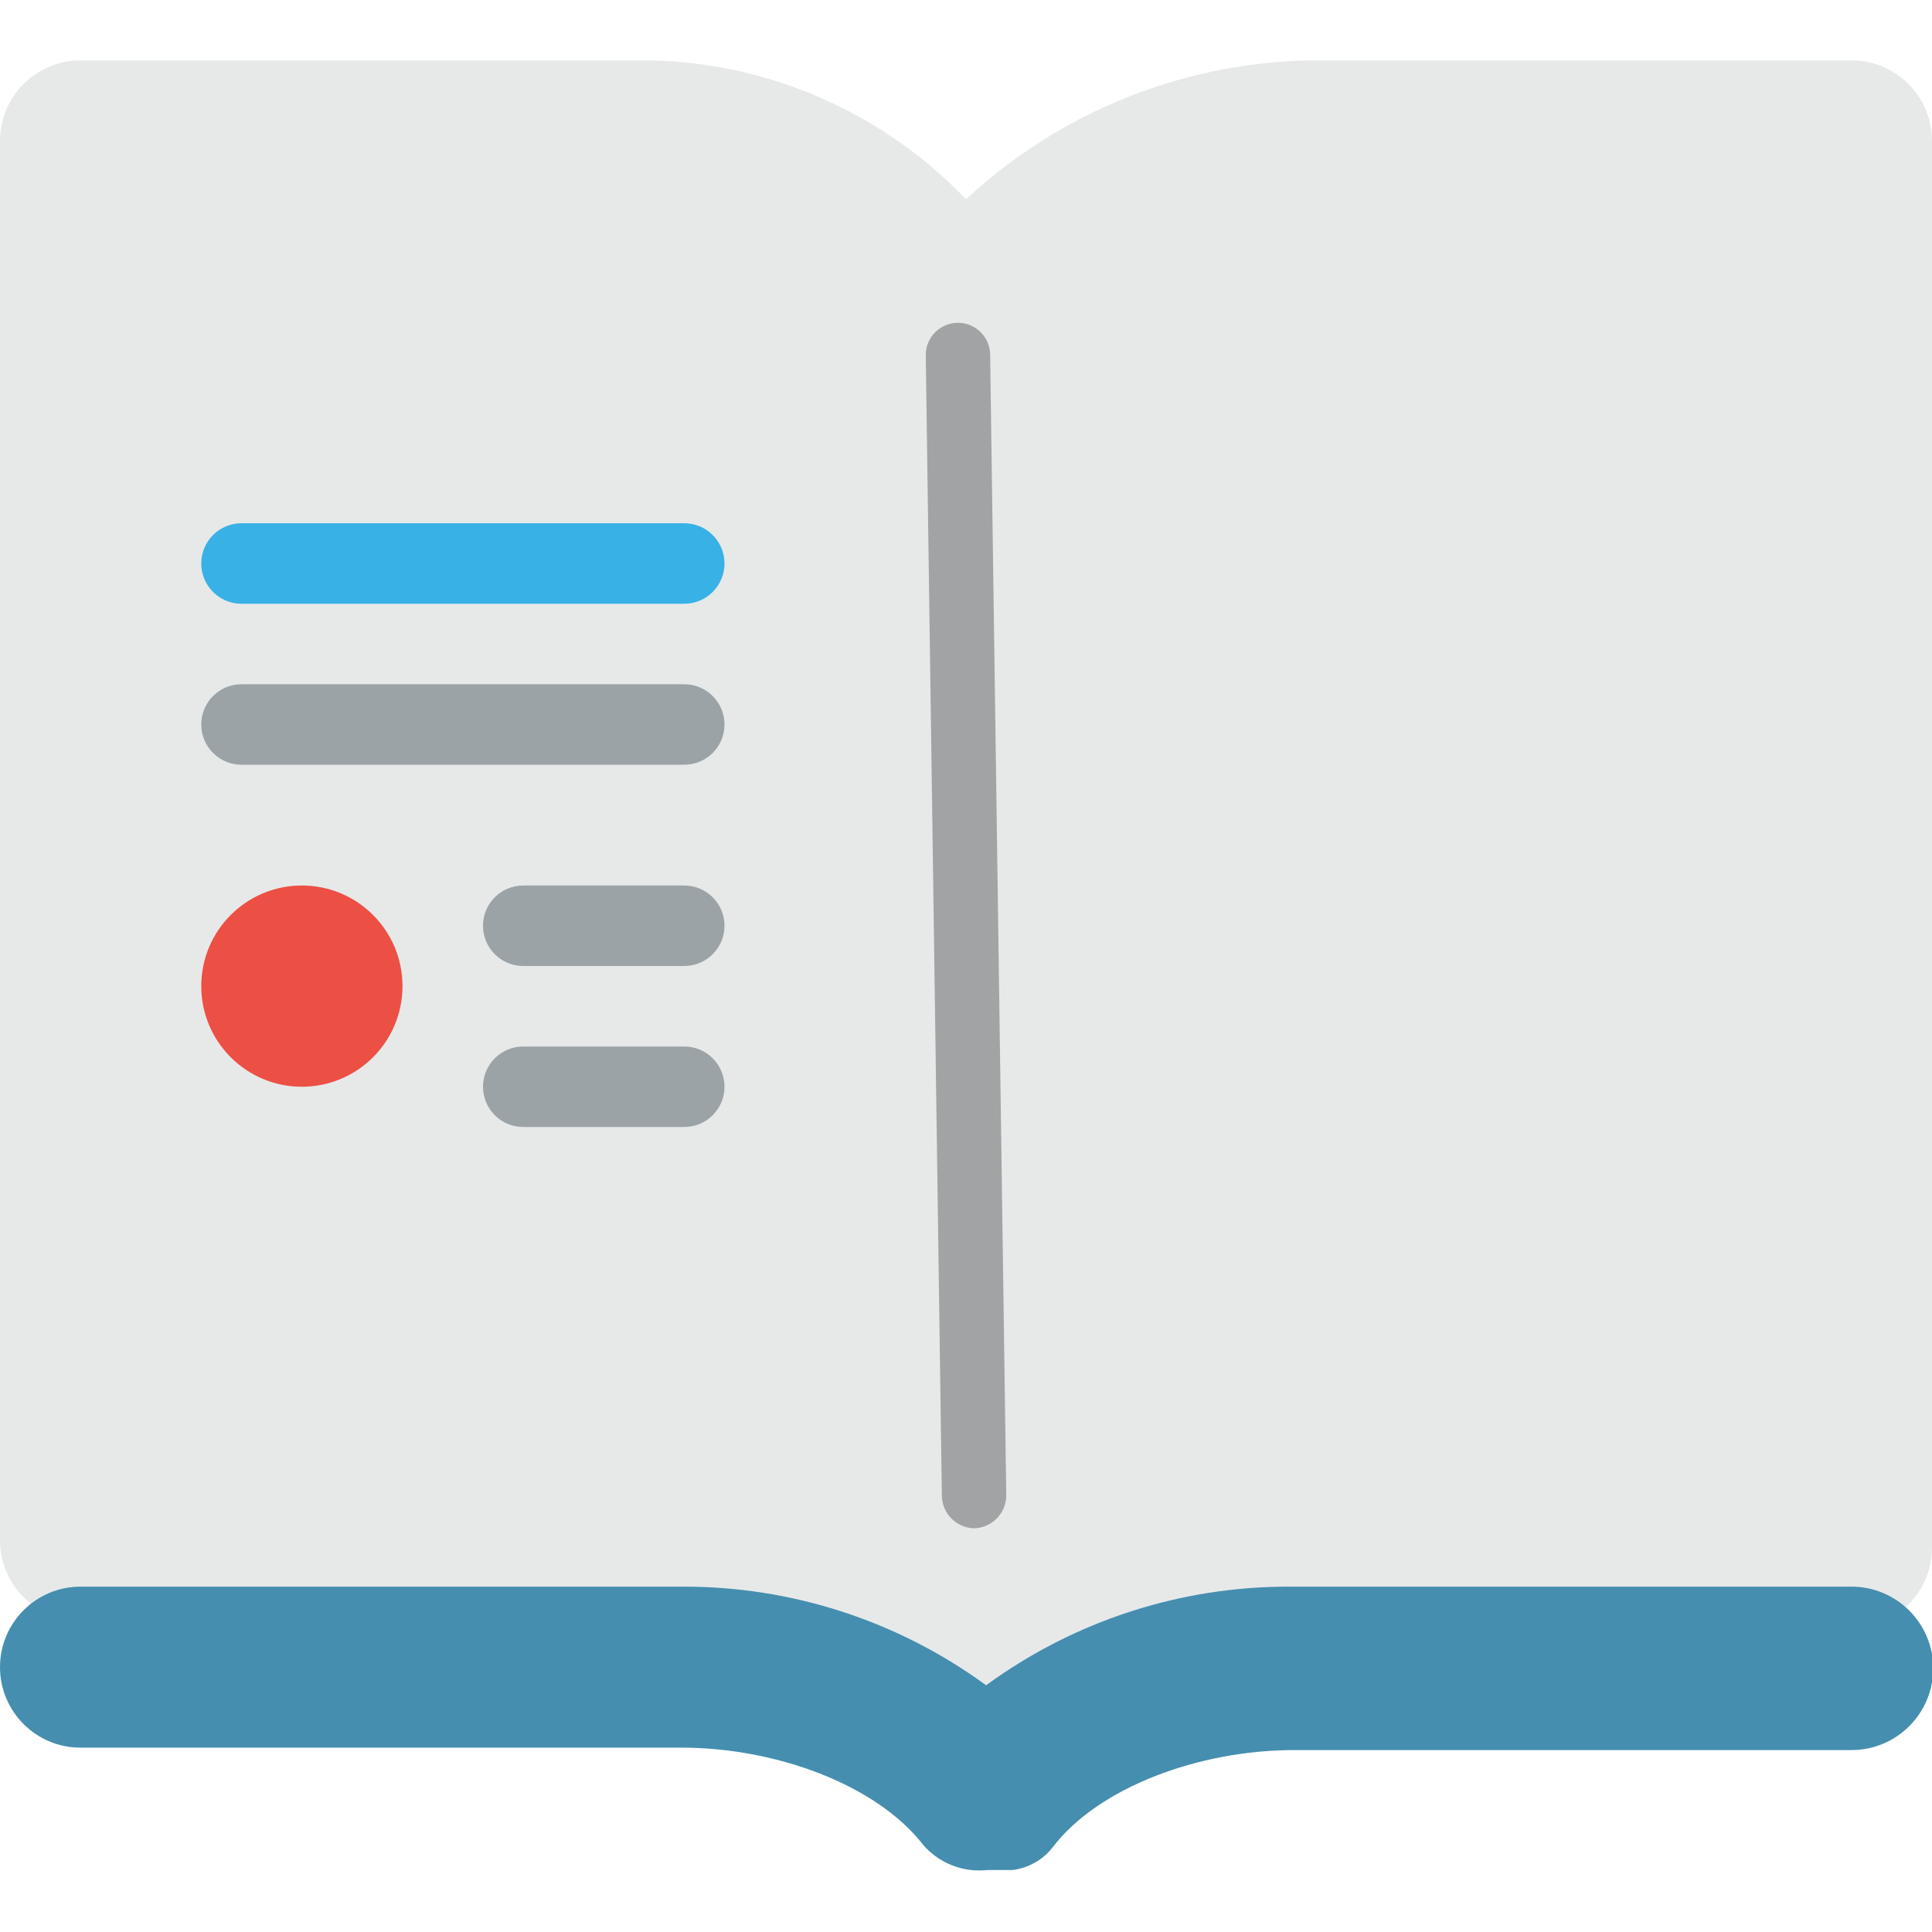
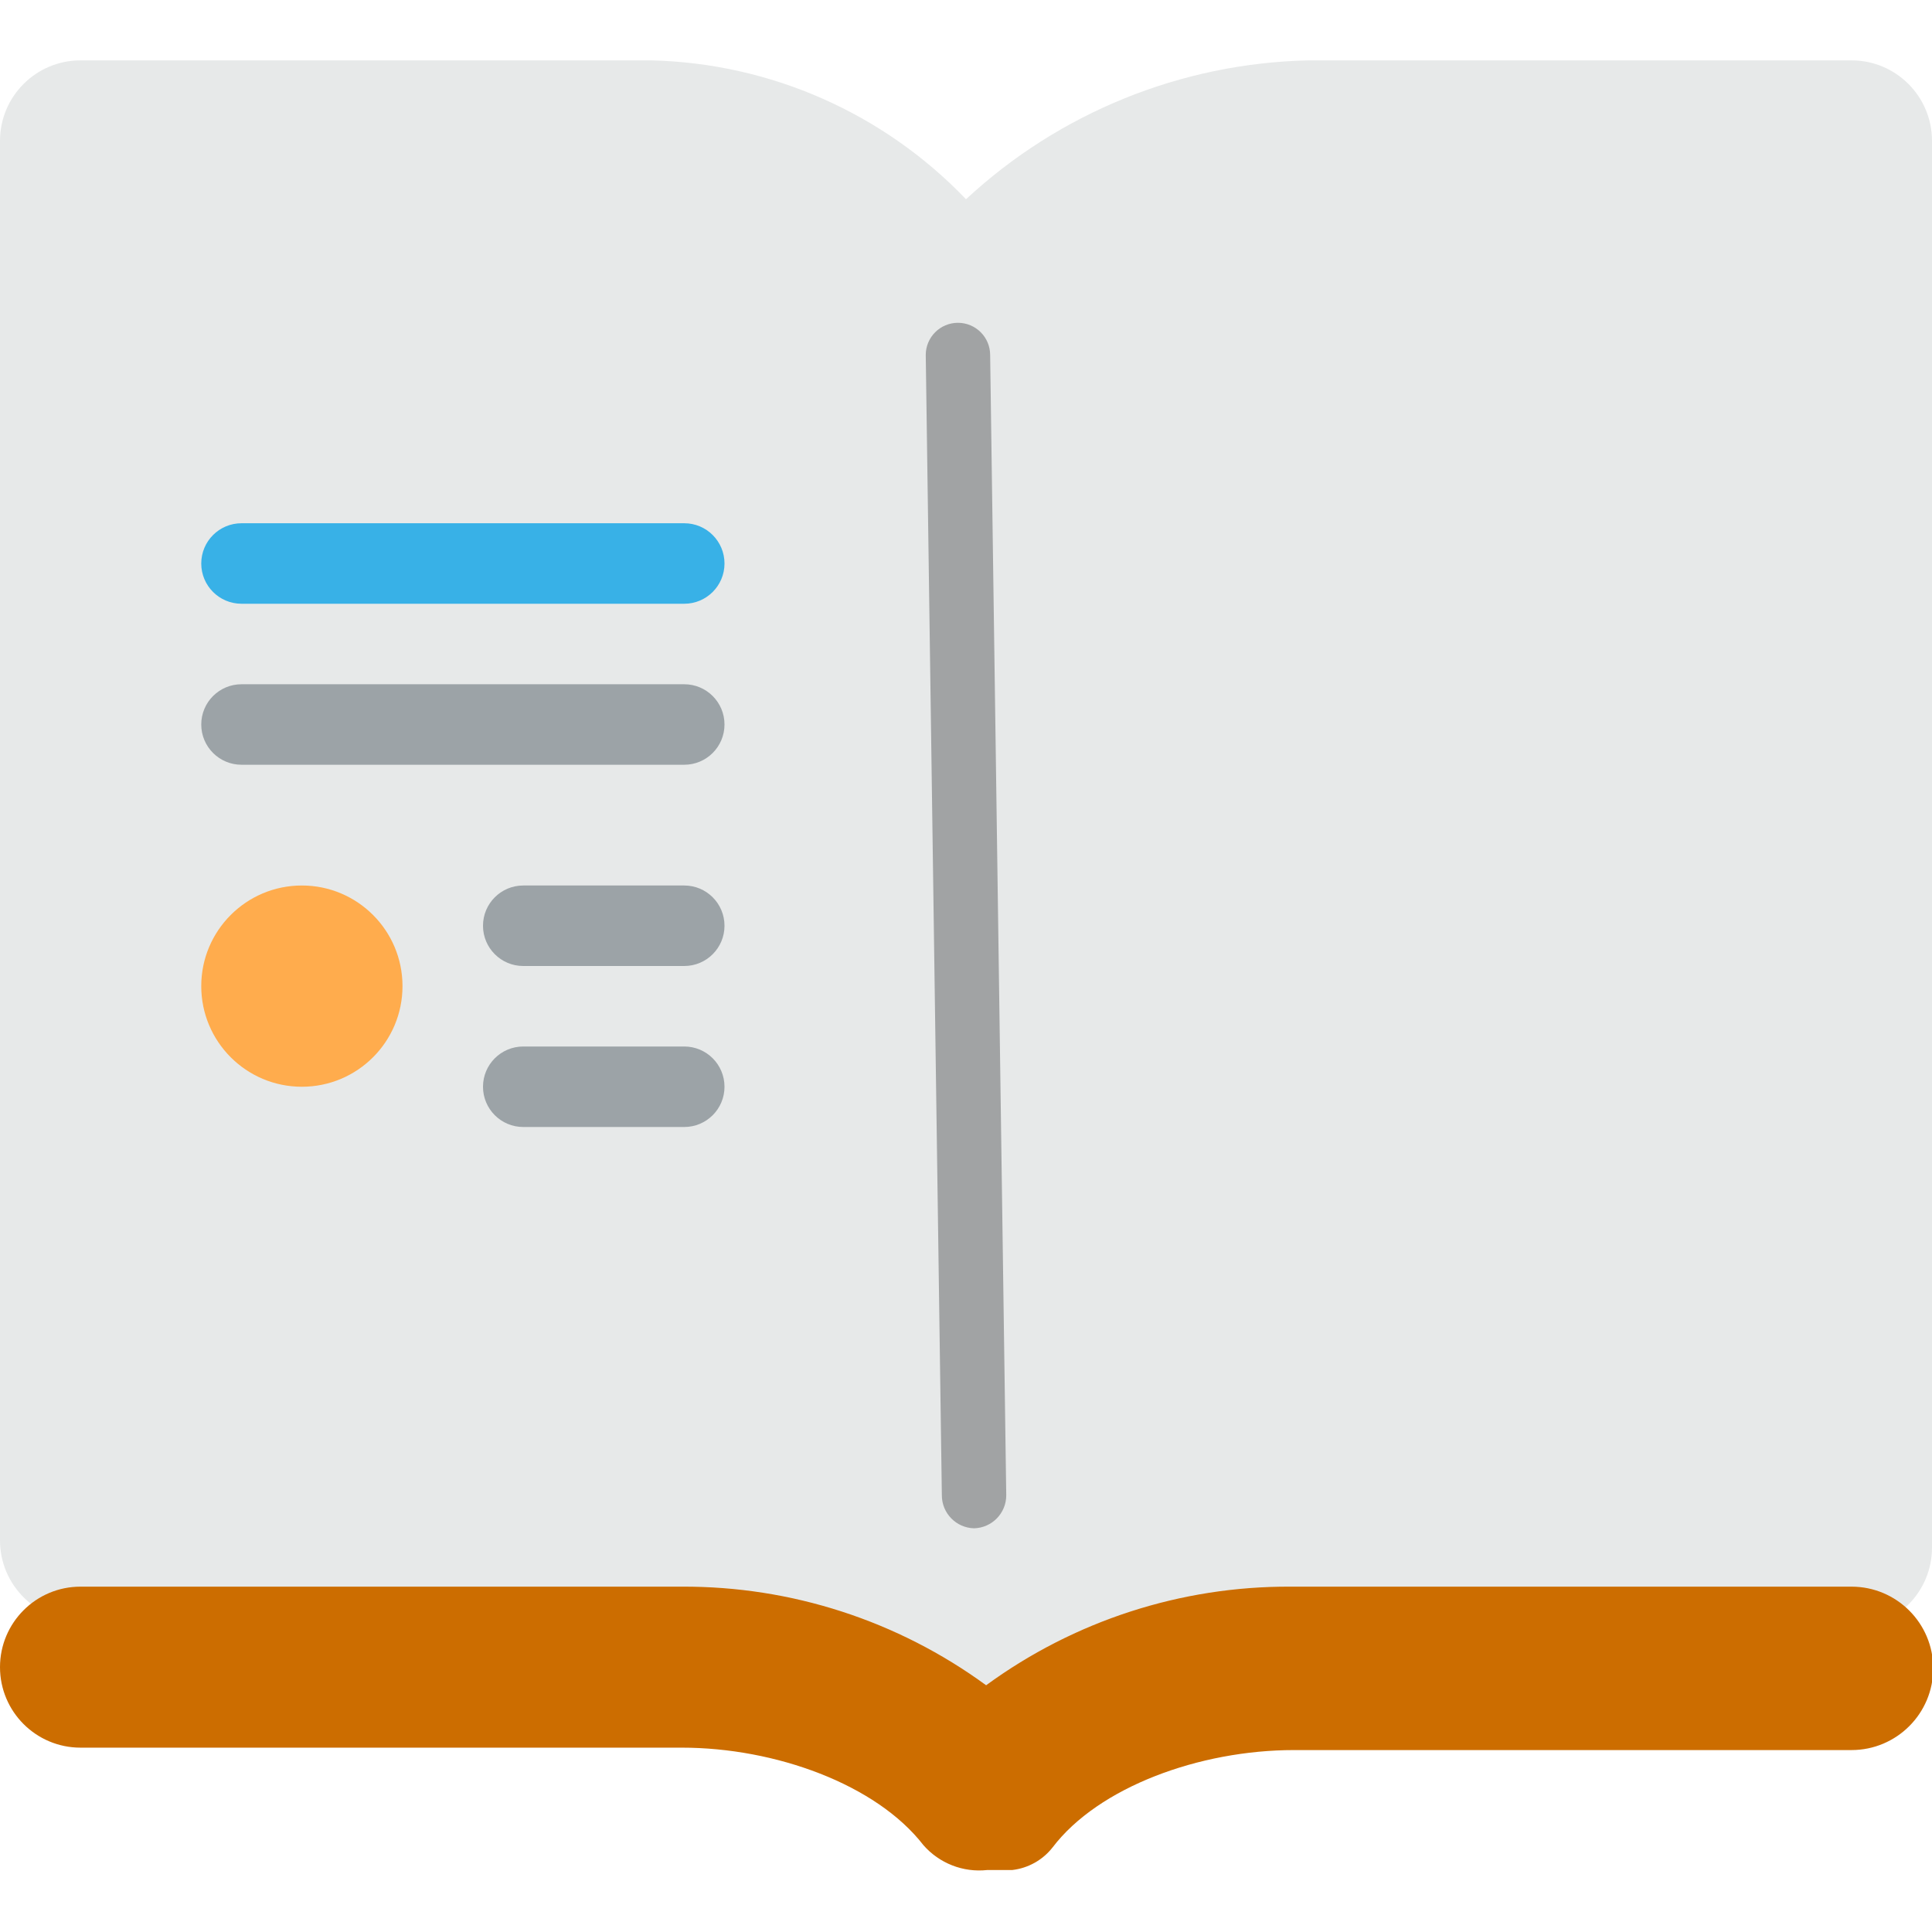
<svg xmlns="http://www.w3.org/2000/svg" width="48px" height="48px" viewBox="0 0 48 48">
  <path d="M48,3.5a2,2,0,0,0-2-2H32.5A12.93,12.93,0,0,0,24,4.95,11.19,11.19,0,0,0,16.19,1.5H2a2,2,0,0,0-2,2V38.27a2,2,0,0,0,2,2l14.64,0.15a7.59,7.59,0,0,1,5.86,2.72A1.92,1.92,0,0,0,24,44a1.89,1.89,0,0,0,.22,0,1.93,1.93,0,0,0,.24,0,2,2,0,0,0,1.6-.83,7.79,7.79,0,0,1,6-2.72H46a2,2,0,0,0,2-2V3.5Z" fill="#e7e9e9" />
  <path d="M24.6,8.82a0.8,0.8,0,1,0-1.6,0l0.4,28.33a0.82,0.82,0,0,0,.8.82h0A0.82,0.82,0,0,0,25,37.15Z" fill="#a1a3a4" />
  <path d="M17,15H6a1,1,0,0,1,0-2H17A1,1,0,0,1,17,15Z" fill="#38b1e7" />
  <path d="M17,24H13a1,1,0,0,1,0-2h4A1,1,0,0,1,17,24Z" fill="#9ca3a7" />
  <path d="M17,28H13a1,1,0,0,1,0-2h4A1,1,0,0,1,17,28Z" fill="#9ca3a7" />
-   <circle cx="7.5" cy="24.5" r="2.5" fill="#ec5044" />
+   <circle cx="7.5" cy="24.5" r="2.5" fill="#ffac4d" />
  <path d="M17,19H6a1,1,0,0,1,0-2H17A1,1,0,0,1,17,19Z" fill="#9ca3a7" />
-   <path d="M46,39.42H32.06a12.71,12.71,0,0,0-7.56,2.45,12.71,12.71,0,0,0-7.56-2.45H2a2,2,0,0,0,0,4H16.94c2.32,0,4.83.91,6,2.42a1.84,1.84,0,0,0,1.59.62h0l0.35,0,0.27,0h0a1.49,1.49,0,0,0,1-.56c1.14-1.5,3.65-2.42,6-2.42H46A2,2,0,0,0,46,39.42Z" fill="#458eaf" />
+   <path d="M46,39.42H32.06a12.71,12.71,0,0,0-7.56,2.45,12.71,12.71,0,0,0-7.56-2.45H2a2,2,0,0,0,0,4H16.94c2.32,0,4.83.91,6,2.42a1.84,1.84,0,0,0,1.59.62h0l0.35,0,0.27,0h0a1.49,1.49,0,0,0,1-.56c1.14-1.5,3.65-2.42,6-2.42H46A2,2,0,0,0,46,39.42Z" fill="#cc6d00" />
</svg>
